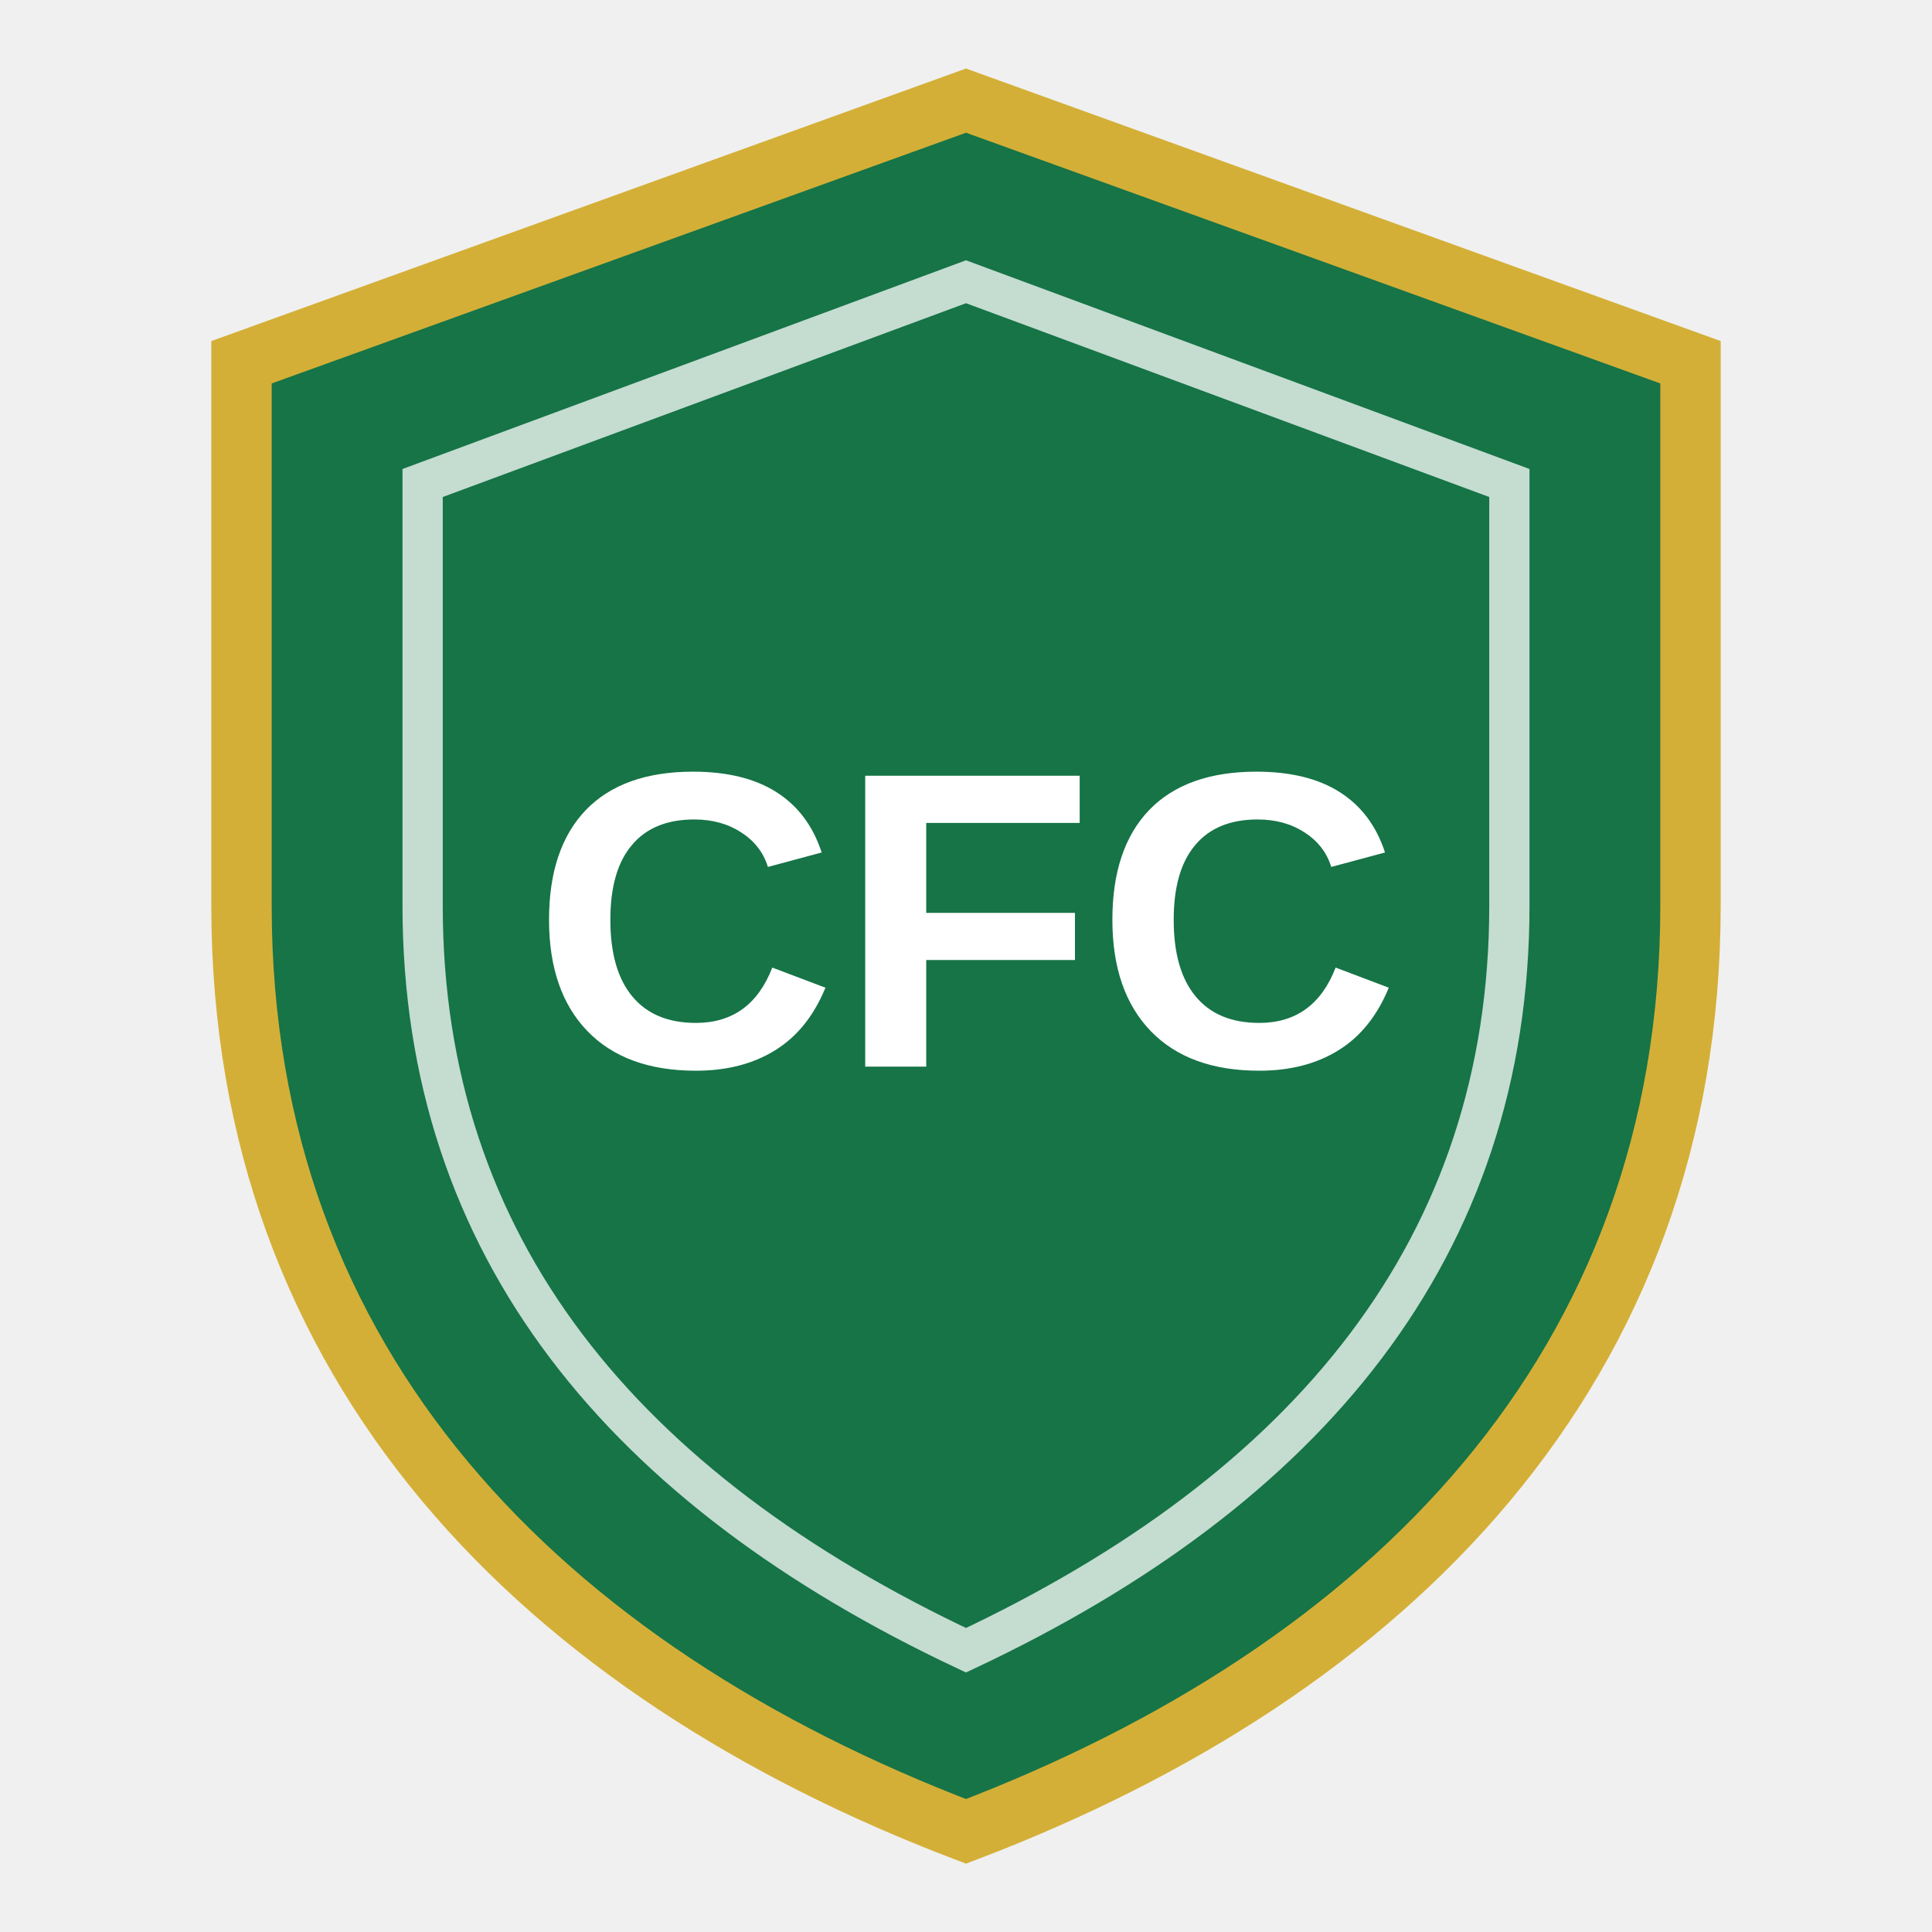
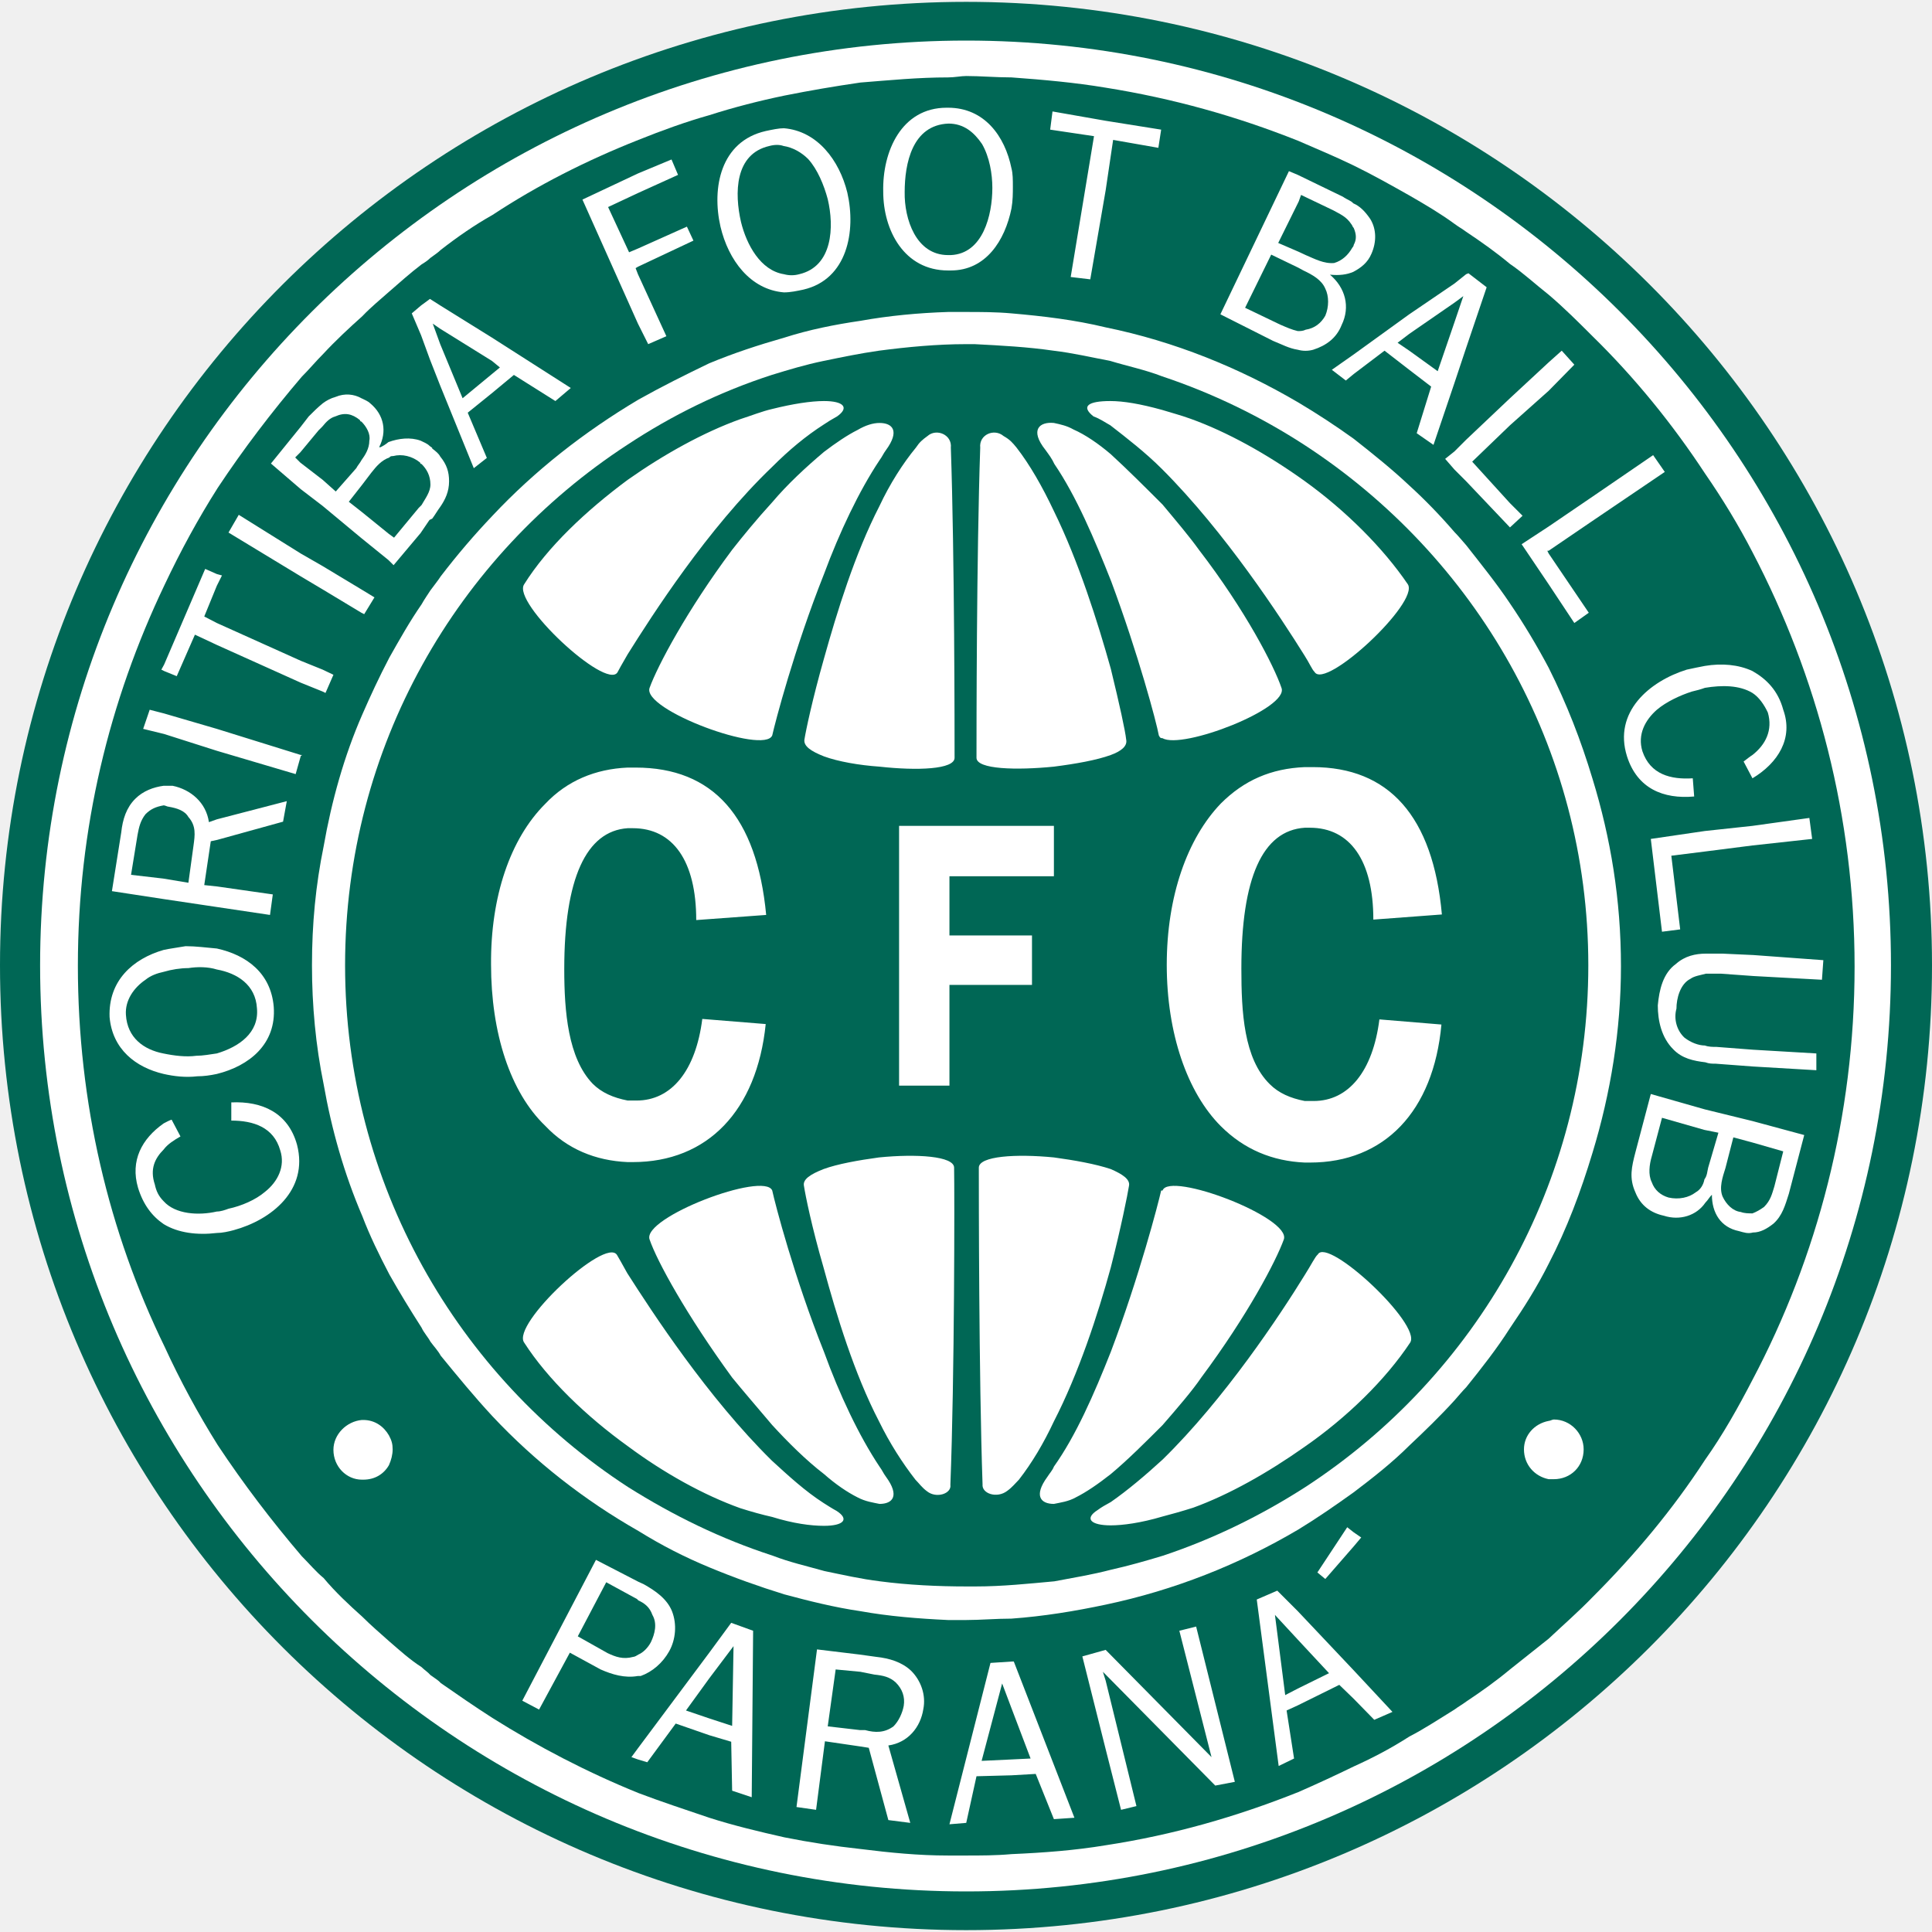
- <svg xmlns="http://www.w3.org/2000/svg" width="96" height="96" viewBox="0 0 96 96">
-   <path d="M48 5 84 18v27c0 23-15 38-36 46C27 83 12 68 12 45V18Z" fill="#167447" stroke="#D4AF37" stroke-width="3" />
-   <path d="M48 14 75 24v21c0 17-10 29-27 37C31 74 21 62 21 45V24Z" fill="none" stroke="#FFFFFF" stroke-opacity=".75" stroke-width="2" />
-   <text x="48" y="53" font-family="Arial,sans-serif" font-size="21" font-weight="700" text-anchor="middle" fill="#FFFFFF">CFC</text>
+ <svg xmlns="http://www.w3.org/2000/svg" width="256" height="256" viewBox="0 0 414.3 413.5" preserveAspectRatio="xMidYMid meet">
+   <path fill="#006755" d="M207.2 0C92.8 0 0 92.5 0 206.6 0 321 92.8 413.5 207.2 413.5S414.3 321 414.3 206.6C414.3 92.5 321.6 0 207.2 0" />
+   <path fill="#FFF" d="M207.2 405.2C97.8 405.2 8.6 316.3 8.6 206.6 8.6 97.2 97.8 8.3 207.2 8.3c109.4 0 198.3 88.9 198.3 198.3 0 109.7-88.9 198.6-198.3 198.6" />
+   <path fill="#006755" d="M375.8 118c-3-5.8-6.4-11.4-10.2-16.9-6.9-10.5-15-20.5-24.1-29.4-3-3-6.1-6.1-9.4-8.9-2.8-2.2-5.5-4.7-8.3-6.6-3-2.5-6.1-4.7-9.4-6.9-.8-.6-1.7-1.1-2.5-1.7-3-2.2-6.4-4.2-9.7-6.1-3.9-2.2-7.8-4.4-11.9-6.4-3.9-1.9-8-3.6-11.9-5.3-13.3-5.3-26.9-9.1-41.3-11.4-6.6-1.1-13.3-1.7-20.2-2.2-3.3 0-6.7-.3-9.7-.3-1.1 0-2.5.3-3.9.3-6.4 0-12.5.6-18.8 1.1-5.5.8-10.8 1.7-16.3 2.8-5.3 1.1-10.8 2.5-16.1 4.2-5 1.4-10.2 3.3-15.2 5.3-11.1 4.4-21.6 9.7-31.3 16.1-3.9 2.2-7.5 4.7-11.1 7.5-.6.6-1.4 1.1-2.2 1.7-.6.6-1.4 1.1-1.9 1.4-2.5 1.9-4.7 3.9-6.9 5.8-1.9 1.7-3.9 3.3-5.8 5.3-2.8 2.5-5.8 5.3-8.3 8-1.7 1.7-3 3.3-4.7 5-6.4 7.5-12.5 15.5-18 23.8-4.2 6.6-8 13.6-11.4 20.8-11.9 24.9-18.6 52.3-18.6 81.7s6.6 57.1 18.6 81.7c3.3 7.2 7.2 14.4 11.4 21.1 5.5 8.3 11.6 16.3 18 23.8 1.7 1.7 3 3.3 4.7 4.7 2.5 3 5.5 5.8 8.3 8.3 1.9 1.9 3.9 3.6 5.8 5.3 2.2 1.9 4.4 3.9 6.9 5.5.6.6 1.4 1.1 1.9 1.7.8.6 1.7 1.1 2.2 1.7 3.6 2.5 7.2 5 11.1 7.5 9.7 6.1 20.2 11.6 31.3 16.1 5 1.9 10.2 3.6 15.2 5.3 5.3 1.7 10.8 3 16.1 4.2 5.5 1.1 10.8 1.9 16.3 2.5 6.4.8 12.5 1.4 18.8 1.4h3.9c3 0 6.4 0 9.7-.3 6.9-.3 13.6-.8 20.2-1.9 14.4-2.2 28-6.1 41.3-11.4 3.9-1.7 8-3.6 11.9-5.5 4.2-1.9 8-3.9 11.9-6.4 3.3-1.7 6.6-3.9 9.7-5.8.8-.6 1.7-1.1 2.5-1.7 3.3-2.2 6.4-4.4 9.4-6.9 2.8-2.2 5.5-4.4 8.3-6.6 3.3-3.1 6.4-5.8 9.4-8.9 9.1-9.1 17.2-18.8 24.1-29.4 3.9-5.5 7.2-11.4 10.2-17.2 13.9-26.3 21.9-56.5 21.9-88.6s-8-62.3-21.9-88.9" />
+   <path fill="#FFF" d="M388.6 179.5l-12.8 1.4-10.2 1.3-7.2.9 1.9 15.8-3.9.5-2.4-19.9 11.6-1.7 10.2-1.1L388 175m-33.5-77.8l2.5 3.6-15.5 10.5-9.4 6.4h-.3l.3.6 8.6 12.7-3.1 2.2-5.5-8.3-5.8-8.6 5.8-3.8 9.4-6.4m-9.4-28.8l2.8-2.5 2.7 3-5.5 5.6-8.3 7.4-8.1 7.8 8.1 8.9 2.7 2.7-2.7 2.5-9.4-9.9-2.5-2.5-2-2.3 2-1.6 2.5-2.5 9.4-8.9m-11.9-24.6l2.5-2 .5-.2 3.9 3-4.4 13-2.5 7.5-4.5 13.3-3.6-2.5 3.1-10-4.7-3.6-5.3-4.1-6.6 5-1.7 1.4-3-2.3 4.7-3.3 11.9-8.6m-25.8-30.7l1.9.8 9.7 4.7c.8.6 1.7.8 2.2 1.4 1.4.6 2.5 1.7 3.6 3.3 1.4 2.2 1.4 5 .3 7.5-.8 1.9-2.2 3-3.9 3.9-1.4.6-3 .8-5 .6 3.3 2.8 4.4 6.9 2.5 10.8-1.1 2.8-3.3 4.4-6.1 5.3-1.1.3-2.2.3-3.3 0-1.9-.3-3.3-1.1-5.3-1.9L261.7 67l14.7-30.7zm-50.7-12.8l11.4 2 11.9 1.9-.6 3.9-9.7-1.7-1.6 10.8-3.3 19.1-4.2-.5 5-30.2-9.4-1.4M203 22.7h.3c7.8 0 12.2 6.1 13.6 13 .3 1.1.3 2.5.3 3.9s0 3-.3 4.7c-1.4 6.9-5.5 13.3-13 13.3h-.6c-9.4 0-13.9-8.6-13.9-16.9-.2-8.6 3.9-18 13.6-18m-38.8 5c1.4-.3 2.8-.6 3.9-.6 7.2.6 11.9 6.9 13.6 13.8 1.9 8.3 0 18.6-9.4 20.8-1.4.3-2.8.6-4.2.6-7.2-.6-11.9-6.9-13.6-14.1-1.9-8.3 0-18.3 9.7-20.5m-27.4 9.1l7.2-3 1.4 3.3-8.6 3.9-6.4 3 4.5 9.7 1.9-.8 10.5-4.7 1.4 3-11.9 5.6-.5.3.5 1.3 6.1 13.3-3.9 1.7-2.2-4.4-11.9-26.6M90.3 65.1l1.9-1.4 2.2 1.4 11.1 6.9 16.9 10.8-3.3 2.8-8.9-5.6-4.7 3.9-5.2 4.2 4.1 9.7-2.8 2.2-7.2-17.7-2.2-5.6-1.9-5.2-2-4.7M64.5 91.1l1.7-2.2c1.1-1.1 1.9-1.9 3-2.8.8-.6 1.7-1.1 2.8-1.4 1.9-.8 3.9-.6 5.5.3.6.3 1.4.6 1.9 1.1 3 2.5 3.6 6.1 1.9 9.4h.3c.6-.3 1.1-.6 1.7-1.1 2.2-.8 4.7-1.1 6.9-.3.6.3 1.4.6 1.9 1.1.3.3.6.3.6.6.8.6 1.4 1.1 1.7 1.7 1.4 1.7 1.9 3.3 1.9 5.3 0 2.2-.8 3.9-1.9 5.5-.6.8-1.1 1.7-1.7 2.5l-.6.3-1.9 2.8-5.8 6.9-1.1-1.1-5.8-4.7-8.3-6.9-4.7-3.6-6.4-5.5 6.4-7.9zM51.2 110l13.3 8.3 4.7 2.7 8.3 5 2.8 1.7-2.2 3.6-.6-.3-8.3-5-4.7-2.8-15.5-9.4m-13.8 28.3l8.8-20.5 2.5 1.1 1.1.3-1.1 2.2-2.7 6.6 2.7 1.4 18 8.1 4.7 1.9 2.3 1.1-1.7 3.9-.6-.3-4.7-1.9-18-8.1-4.7-2.2-3.9 8.9-2.7-1.1-.6-.3M26 178.1c.3-2.8 1.1-5.3 3-7.2 1.7-1.7 3.9-2.5 6.1-2.8H37c3.9.8 7.2 3.6 7.8 7.8l1.7-.6 15-3.9-.8 4.4-14.1 3.9-1.4.3-1.4 9.4 2.8.3 11.9 1.7-.6 4.4-11.4-1.7-11.4-1.7-11.1-1.7 2-12.6zm-2.5 39.6c-.3-7.8 5-12.5 11.6-14.4 1.4-.3 3-.5 4.7-.8 2.2 0 4.4.3 6.7.5 6.4 1.4 11.6 5.3 12.2 12.5.6 8-5.3 12.7-12.2 14.4-1.4.3-2.8.5-4.2.5-2.5.3-5 0-7.2-.5-6-1.4-11-5.3-11.6-12.2m26.6 45.7c-1.1.3-2.5.6-3.6.6-4.2.5-8.3 0-11.4-1.9-2.5-1.7-4.4-4.2-5.5-7.8-1.7-5.8.8-10.5 5.5-13.8.6-.3 1.1-.6 1.7-.8l1.9 3.6c-1.4.8-2.8 1.7-3.6 2.8-1.9 1.9-3 4.2-1.9 7.5.3 1.4.8 2.5 1.9 3.6 2.5 2.8 7.5 3.1 11.4 2.2.8 0 1.7-.3 2.5-.6 2.8-.6 5.8-1.9 7.8-3.6 2.8-2.2 4.4-5.5 3.3-8.9-1.4-5-5.8-6.4-10.5-6.4V236c6.6-.3 12.2 2.2 14.1 9.1 2.5 9.7-5.5 16.1-13.6 18.3m14.4-101.7l-1.1 3.9-16.9-5-11.3-3.6-4.5-1.1 1.4-4.1 3.1.8 11.3 3.3 18 5.6h.3m18.6 152.3c-1.1 1.9-3 3.1-5.5 3.1h-.3c-3.3 0-6.1-2.8-6.1-6.4 0-3.3 2.8-6.1 6.1-6.4h.3c2.5 0 4.4 1.4 5.5 3.3.6 1.1.8 1.9.8 3s-.3 2.3-.8 3.4m45.4 43.8l-6.6-3.6-6.6 12.2-3.6-1.9 15.8-30.2 9.1 4.7 1.1.5c2.5 1.4 5 3.1 6.1 5.8 1.1 2.8.8 6.1-.6 8.6s-3.6 4.4-6.1 5.3h-.6c-2.8.5-5.5-.3-8-1.4m32.4 27.4l-4.2-1.4-.2-10.5-4.7-1.4-7.2-2.5-6.1 8.3-2-.6-1.4-.5 1.4-1.9 15.3-20.5 4.7-6.4 4.7 1.7m36.5 16.8c-.6 3.9-3.3 7.2-7.5 7.8l4.7 16.6-4.7-.6-4.2-15.5-1.9-.3-7.5-1.1-1.9 14.7-4.2-.6 4.4-33.8 9.1 1.1 3.6.5c2.8.3 5.5 1.1 7.5 3 2.1 2.1 3.2 5.2 2.6 8.2m28 23.6l-3.9-9.7-5.2.3-7.5.2-2.2 10-3.6.3 8.8-34.6 4.5-.3h.5l13 33.5m30.2-6.9l-23.5-23.8-.6-.6.6 1.9 6.6 26.9-3.3.8-3.3-13-5-19.9 5-1.4 22.7 23-6.9-27.1 3.6-.9 8.3 33.3m29.9-13.3l-4.4-4.5-3.1-3-8.9 4.4-2.4 1.1 1.6 10.3-3.3 1.6-4.7-35.7 4.4-1.9 4.4 4.4 12 12.7 8.3 8.9m-16.1-29.9l6.4-9.7 1.4 1.1 1.6 1.1-1.6 1.9-6.1 7m49-21.4h-1.1c-3-.6-5.3-3.1-5.3-6.4 0-3 2.2-5.5 5.3-6.1.3 0 .8-.3 1.1-.3 3.6 0 6.4 3 6.4 6.4 0 3.7-2.8 6.4-6.4 6.4m8.3-70c-2.5 8.3-5.5 16.3-9.4 23.8-2.5 5-5.3 9.4-8.3 13.8-2.8 4.4-6.1 8.6-9.4 12.7-.8.8-1.7 1.9-2.5 2.8-3 3.3-6.4 6.6-9.7 9.7-3.6 3.6-7.8 6.9-11.9 10-3.9 2.8-7.8 5.5-11.9 8-12.7 7.5-26.6 13-41.3 16.1-6.6 1.4-13.3 2.5-20.2 3-3.3 0-6.7.3-9.7.3h-3.9c-6.4-.3-12.7-.8-18.8-1.9-5.5-.8-11.1-2.2-16.3-3.6-5.5-1.7-10.8-3.6-16.1-5.8-5.3-2.2-10.2-4.7-15.2-7.8-11.6-6.6-22.2-14.9-31.3-24.6-3.9-4.2-7.5-8.6-11.1-13-.6-1.1-1.4-1.9-2.2-3-.6-1.1-1.4-1.9-1.9-3-2.5-3.9-4.7-7.5-6.9-11.4-2.2-4.2-4.2-8.3-5.8-12.5-3.9-9.1-6.6-18.6-8.3-28.3-1.7-8.3-2.5-16.9-2.5-25.5 0-8.9.8-17.2 2.5-25.5 1.7-9.7 4.4-19.4 8.3-28.3 1.7-3.9 3.6-8 5.8-12.2 2.2-3.9 4.4-7.8 6.9-11.4.6-1.1 1.4-2.2 1.9-3 .8-1.1 1.7-2.2 2.2-3 3.6-4.7 7.2-8.9 11.1-13 9.1-9.7 19.7-18 31.3-24.9 5-2.8 10-5.3 15.2-7.8 5.3-2.2 10.5-3.9 16.1-5.5 5.3-1.7 10.8-2.8 16.3-3.6 6.1-1.1 12.5-1.7 18.8-1.9h3.9c3 0 6.4 0 9.7.3 6.9.6 13.6 1.4 20.2 3 14.7 3 28.5 8.6 41.3 16.1 4.2 2.5 8 5 11.9 7.8 4.2 3.3 8.3 6.6 11.9 10 3.3 3 6.6 6.4 9.7 10 .8.8 1.7 1.9 2.5 2.8 3.3 4.2 6.6 8.3 9.4 12.5 3 4.4 5.8 9.1 8.3 13.8 3.9 7.8 6.9 15.5 9.4 23.8 3.9 12.7 6.1 26 6.1 40.2 0 13.7-2.2 27.2-6.1 40m20.2-103.6c1.4-.3 2.8-.6 3.9-.8 3.6-.6 7.2-.3 10.2 1.1 3 1.7 5.5 4.2 6.6 8.3 2.2 6.1-1.1 11.4-6.6 14.7l-1.9-3.6c.8-.6 1.4-1.1 1.9-1.4 2.8-2.2 4.4-5.3 3.3-9.1-.8-1.7-1.9-3.3-3.3-4.2-2.8-1.7-6.6-1.7-10.2-1.1-.8.3-1.9.6-2.8.8-2.5.8-5.5 2.2-7.5 3.9-2.5 2.2-4.2 5.3-3.1 8.9 1.7 5 6.1 6.1 10.8 5.8l.3 3.9c-6.6.6-12.2-1.7-14.4-8.6-3-9.5 4.8-16.1 12.8-18.6m21.9 112.4c-.8 2.5-1.4 4.7-3.3 6.4-1.4 1.1-2.8 1.9-4.4 1.9-1.1.3-1.9 0-3-.3-3.9-.8-5.8-3.9-5.8-7.8-.6.6-.8 1.1-1.4 1.7-1.9 2.8-5.5 3.9-8.9 2.8-2.8-.6-5-2.2-6.1-5-1.4-3.1-.8-5.5 0-8.6l3.3-12.5 11.6 3.3 10.2 2.5 11.1 3-3.3 12.6zm-22.4-33.5c1.4 1.1 3.1 1.7 4.4 1.7.8.3 1.7.3 2.5.3l7.8.6 13.6.8v3.6l-13.6-.8-8-.6c-.8 0-1.4 0-2.2-.3-2.5-.3-5-.8-6.9-2.8-2.5-2.5-3.3-6.1-3.3-9.4.3-3.3 1.1-6.9 3.9-8.9 1.9-1.7 4.2-2.2 6.4-2.2h3.6l6.6.3 15 1.1-.3 4.2-14.7-.8-6.9-.5h-3.3c-1.1.3-2.5.5-3.3 1.1-2.2 1.1-3 4.2-3 6.4-.6 2.1 0 4.6 1.7 6.2" />
+   <path fill="#006755" d="M279.7 95c-9.4-6.1-19.7-11.1-30.5-14.7-3.6-1.4-7.5-2.2-11.1-3.3-4.2-.8-8-1.7-12.2-2.2-5.5-.8-11.1-1.1-16.9-1.4h-1.9c-6.1 0-12.5.6-18.6 1.4-4.2.6-8 1.4-11.9 2.2-3.9.8-7.5 1.9-11.1 3-11.1 3.6-21.3 8.6-31 15C98 118.8 74 159.8 74 206.6s24.1 88.1 60.7 111.9c9.7 6.1 19.9 11.1 31 14.7 3.6 1.4 7.2 2.2 11.1 3.3 3.9.8 7.8 1.7 11.9 2.2 6.1.8 12.5 1.1 18.6 1.1h1.9c5.8 0 11.4-.6 16.9-1.1 4.2-.8 8-1.4 12.2-2.5 3.6-.8 7.5-1.9 11.1-3 10.8-3.6 21-8.6 30.5-14.7 36.6-23.8 60.7-65.1 60.7-111.9S316.3 118.8 279.7 95" />
+   <path fill="#FFF" d="M226 90.3c1.4.3 2.8.6 4.2 1.4 2.5 1.1 5.3 3 8 5.3 3.6 3.3 7.5 7.2 11.1 10.8 3 3.6 5.8 6.9 7.8 9.7 10 13 16.1 24.9 17.7 29.6 1.7 4.4-21.3 13.3-25.5 10.8-.6 0-.6-.3-.8-.6-.5-2.8-4.4-17.4-10.2-33-3.6-9.1-7.5-18.3-12.2-25.2-.5-1.1-1.1-1.9-1.9-3-3.5-4.4-1.2-6.1 1.8-5.8m-15.8 5.3c-.3-2.8 3-4.2 5-2.5 1.4.8 1.9 1.4 2.8 2.5 2.8 3.6 5.5 8.3 8 13.6 5.3 10.8 9.4 23.8 12.2 33.8 1.9 7.8 3.1 13.3 3.3 15.2.3 1.4-1.1 2.5-3.3 3.3-3 1.1-7.5 1.9-12.2 2.5-8 .8-16.6.6-16.6-1.9 0-5.3 0-43.3.8-66.5m-11.3-2.5c1.9-1.7 5.3-.3 5 2.5.8 23.3.8 61.2.8 66.5 0 2.5-8 2.8-16.1 1.9-4.4-.3-8.9-1.1-11.9-2.2-2.8-1.1-4.4-2.2-4.2-3.6.3-1.9 1.7-8.6 4.2-17.4 2.8-10 6.6-22.4 11.9-32.7 2.2-4.7 5-9.1 7.8-12.5.8-1.2 1.4-1.7 2.5-2.5m-10.3-2.8c2.8 0 4.4 1.7 1.4 5.8-.6.8-.8 1.4-1.4 2.2-4.4 6.6-8.6 15.5-11.9 24.4-6.4 16.1-10.5 31.9-11.1 34.6-1.7 4.2-28-5.5-26.3-10.2 1.7-4.7 8-16.6 17.7-29.6 2.2-2.8 5.3-6.6 8.6-10.2 3.3-3.9 7.2-7.5 11.1-10.8 2.5-1.9 5-3.6 7.2-4.7 1.7-1 3.3-1.5 4.7-1.5m-76.2 34.6c5-8 13.3-15.8 22.2-22.4 7.8-5.5 16.3-10.2 24.1-13 2.5-.8 4.7-1.7 6.9-2.2 4.4-1.1 8.3-1.7 11.1-1.7 4.2 0 5.5 1.4 2.8 3.3-1.1.6-1.9 1.1-2.8 1.7-3.9 2.5-7.5 5.5-11.1 9.1-13.9 13.3-25.8 31.9-31 40.2-1.1 1.9-1.9 3.3-2.2 3.9-2.5 3.8-22.7-15-20-18.9m4.5 47.1c4.7-5 10.8-7.5 17.7-7.8h1.7c16.6 0 26 10.5 28 31.6l-15 1.1c0-12.7-5-19.7-13.6-19.7h-1.1c-8.9.6-13.6 10.8-13.6 30.2 0 9.1.8 19.1 6.1 24.6 1.9 1.9 4.4 3 7.5 3.6h1.9c7.5 0 12.7-6.4 14.1-17.5l13.6 1.1c-1.9 18.6-12.5 29.6-28.5 29.6h-1.1c-6.9-.3-13-2.8-17.7-7.8-7.5-7.2-11.6-19.9-11.6-34.6-.1-14.5 4.1-26.9 11.6-34.4m59.8 154.8c-2.8 0-6.6-.5-11.1-1.9-2.2-.5-4.4-1.1-6.9-1.9-7.8-2.8-16.3-7.5-24.1-13.3-8.9-6.4-17.2-14.4-22.2-22.2-2.8-3.9 17.4-22.7 19.9-18.8.3.5 1.1 1.9 2.2 3.9 5.3 8.3 17.2 26.6 31 40.2 3.6 3.3 7.2 6.6 11.1 9.1.8.5 1.7 1.1 2.8 1.7 2.8 1.8 1.5 3.2-2.7 3.2m11.9-4.7c-1.4-.3-3-.5-4.7-1.4-2.2-1.1-4.7-2.8-7.2-5-3.9-3-7.8-6.9-11.1-10.5-3.3-3.9-6.4-7.5-8.6-10.2-9.7-13.3-16.1-24.9-17.7-29.6-1.7-4.7 24.6-14.7 26.3-10.5.6 2.8 4.7 18.6 11.1 34.6 3.3 9.1 7.5 18 11.9 24.6.6.8.8 1.4 1.4 2.2 3 4.1 1.4 5.8-1.4 5.8m15.2-4.1c.3 1.9-3 3-5 1.4-1.1-.8-1.7-1.7-2.5-2.5-2.8-3.6-5.5-7.8-7.8-12.5-5.3-10.2-9.1-22.7-11.9-33-2.5-8.6-3.9-15.5-4.2-17.5-.3-1.4 1.4-2.5 4.2-3.6 3-1.1 7.5-1.9 11.9-2.5 8-.8 16.1-.3 16.1 2.2.1 5.4.1 45-.8 68m-.2-107.2v21.6h-10.8v-55.7H226v10.8h-22.4v12.7h17.7v10.6h-12.2m6.9 108.5c-2.2 1.7-5.5.6-5.3-1.4-.8-23-.8-62.6-.8-67.9 0-2.5 8-3 16.1-2.2 4.4.6 8.9 1.4 12.2 2.5 2.5 1.1 4.2 2.2 3.9 3.6-.3 1.9-1.7 8.9-3.9 17.5-2.8 10.2-6.9 22.7-12.2 33-2.2 4.7-4.7 8.9-7.5 12.5-.8.8-1.4 1.6-2.5 2.4m10 2.8c-2.8 0-4.4-1.7-1.4-5.8.5-.8 1.1-1.4 1.4-2.2 4.7-6.6 8.6-15.5 12.2-24.6 6.1-16.1 10.2-31.9 10.8-34.6h.3c1.4-4.2 27.7 5.8 26 10.5-1.7 4.7-7.8 16.3-17.7 29.6-1.9 2.8-5 6.4-8.3 10.2-3.6 3.6-7.5 7.5-11.1 10.5-2.8 2.2-5.3 3.9-7.5 5-1.6.9-3.3 1.1-4.7 1.4m76.4-34.6c-5.3 8-13.6 16.1-22.7 22.4-7.8 5.5-16.1 10.2-23.8 13-2.5.8-4.7 1.4-6.6 1.9-4.7 1.4-8.6 1.9-11.1 1.9-4.2 0-5.8-1.4-2.8-3.3.8-.6 1.7-1.1 2.8-1.7 3.6-2.5 7.5-5.8 11.1-9.1 13.3-13 25.2-31 30.5-39.6 1.4-2.2 2.2-3.9 2.8-4.4 2.1-3.8 22.3 15 19.8 18.9m-30.1-55.4c1.9 1.9 4.4 3 7.5 3.6h1.9c7.5 0 12.7-6.4 14.1-17.5l13.3 1.1c-1.7 18.6-12.2 29.6-28.2 29.6h-1.1c-6.9-.3-13-2.8-18-7.8-7.2-7.2-11.6-19.9-11.6-34.6 0-14.7 4.4-27.1 11.6-34.6 5-5 10.8-7.5 18-7.8h1.7c16.3 0 25.8 10.5 27.7 31.6l-14.7 1.1c0-12.7-5-19.7-13.6-19.7h-1.1c-9.1.6-13.6 10.8-13.6 30.2 0 9.3.5 19.3 6.1 24.8m9.6-88.4c-.6-.6-1.1-1.9-2.2-3.6-5-8-16.9-26.3-30.5-39.9-3.6-3.6-7.5-6.6-11.1-9.4-1.1-.6-2.2-1.4-3.6-1.9-2.8-2.2-1.1-3.3 3.6-3.3 2.8 0 6.4.6 11.1 1.9 1.9.6 3.9 1.1 6.1 1.9 7.8 2.8 16.3 7.5 24.4 13.3 8.9 6.4 16.9 14.4 22.2 22.2 2.5 3.9-17.7 22.7-20 18.8" />
+   <path fill="#006755" d="M99.2 85l6.3-5.2 1.7-1.4-1.7-1.4-11.1-6.9-1.6-1.1 1.6 4.4m-19.6 33.8l2.8 2.2 5.8 4.7 1.1.8 5.3-6.4.6-.6c.8-1.4 1.9-2.8 1.9-4.4 0-1.9-.8-3.3-1.9-4.4-.3 0-.3-.3-.3-.3-1.7-1.4-3.9-1.9-5.8-1.4-.3 0-.6 0-.8.3-1.7.6-2.8 1.9-3.9 3.3l-1.9 2.5-2.9 3.7zm93.3-48.8c1.1.3 2.2.3 3.3 0 7.2-1.7 7.5-10.2 6.1-16.1-.8-3-2.2-6.4-4.2-8.6-1.4-1.4-3.3-2.5-5.3-2.8-.8-.3-1.9-.3-3 0-7.5 1.7-7.5 10.2-6.1 16.3 1.2 4.9 4.2 10.4 9.2 11.2m35.2-4.1h.6c6.9-.3 8.9-8.6 8.9-14.4 0-3-.6-6.6-2.2-9.4-1.7-2.5-3.9-4.4-7.2-4.4-7.8.3-9.4 8.6-9.4 14.7-.1 5.7 2.4 13.5 9.3 13.5M69.2 102.5L72 105l4.4-5c.3-.6.8-1.1 1.1-1.7.8-1.1 1.7-2.5 1.7-4.2.3-1.4-.6-3-1.7-4.1-.3 0-.3-.3-.3-.3-1.7-1.4-3.3-1.7-5.3-.8-1.1.3-1.9 1.1-2.8 2.2l-.8.8-3.9 4.7-1.1 1.1 1.1 1.1 4.8 3.7zM280 54.3c1.9.8 3.9 1.9 6.1 1.7 1.7-.5 3-1.7 3.9-3.3 0 0 .3-.3.3-.6.6-1.1.6-2.2 0-3.6-.3-.3-.3-.6-.5-.8-1.1-1.7-2.5-2.2-3.9-3l-6.9-3.3-.5 1.4-4.4 8.9 4.4 1.9 1.5.7zm-1.7 16.3c.5 0 1.1 0 1.7-.3 1.9-.3 3.3-1.4 4.2-3 .8-1.9.8-4.2 0-5.8-.8-1.9-2.8-3-4.7-3.9l-1.1-.6-5.8-2.8-5.6 11.4 7.5 3.6c1.4.6 2.5 1.1 3.8 1.4m-90.8 288.1l-3-.6-5.3-.5-1.7 12.2 6.9.8h1.1c2.2.6 4.2.6 6.1-.8 1.1-1.1 1.9-2.8 2.2-4.4.3-1.9-.3-3.6-1.7-5-1.3-1.2-2.7-1.5-4.6-1.7m184.2-115.2l-1.7 6.6c-.6 1.9-1.4 4.2-.6 6.1.8 1.7 2.2 3.1 3.9 3.3.8.3 1.7.3 2.5.3.8-.3 1.7-.8 2.5-1.4 1.4-1.4 1.7-2.8 2.2-4.4l1.9-7.5-6.6-1.9-4.1-1.1zm-98.3 102.4l2.2 17.2 2.7-1.4 6.7-3.3-6.7-7.2m78.1-111.9l-2.2 8.3c-.5 1.7-.8 3.9 0 5.5.6 1.7 1.9 2.8 3.6 3.3 2.2.5 4.4 0 5.8-1.1 1.1-.6 1.7-1.7 1.9-2.8.6-.8.6-1.7.8-2.5l2.2-7.5-3-.6-9.1-2.6zM214.9 360.6l-4.4 16.6 6.4-.3 4.1-.2-4.1-10.8m-176.5-177l1.1-8c.3-2.2.6-4.2-1.1-6.1-.8-1.4-2.5-1.9-4.2-2.2-.3 0-.8-.3-1.1-.3-1.7.3-2.8.8-3.9 1.9-1.1 1.4-1.4 2.8-1.7 4.4l-1.4 8.6 6.9.8 5.4.9zm106.7 177.5l5 1.7 4.9 1.6.3-17.1-5.2 6.9m-12.5-7.8c.8-1.7 1.4-3.9.3-5.8-.6-1.7-1.7-2.5-3-3.1l-.3-.3-6.6-3.6-6.1 11.6 6.4 3.6c1.7.8 3.3 1.4 5.5.8.3 0 .8-.3 1.1-.5 1-.4 2.1-1.5 2.7-2.7M308.3 79.2l3.6-10.5 1.9-5.6-1.9 1.4-9.7 6.7-2.5 1.9 2.5 1.7M42.1 226c1.4 0 3-.3 4.4-.5 4.7-1.4 9.1-4.4 8.6-9.7-.3-5-4.2-7.5-8.6-8.3-1.9-.6-4.2-.6-6.1-.3-1.7 0-3.6.3-5.3.8-1.4.3-2.8.8-3.9 1.7-2.5 1.7-4.4 4.4-4.2 7.5.3 5 3.9 7.5 8 8.3 2.4.5 4.9.8 7.1.5" />
</svg>
